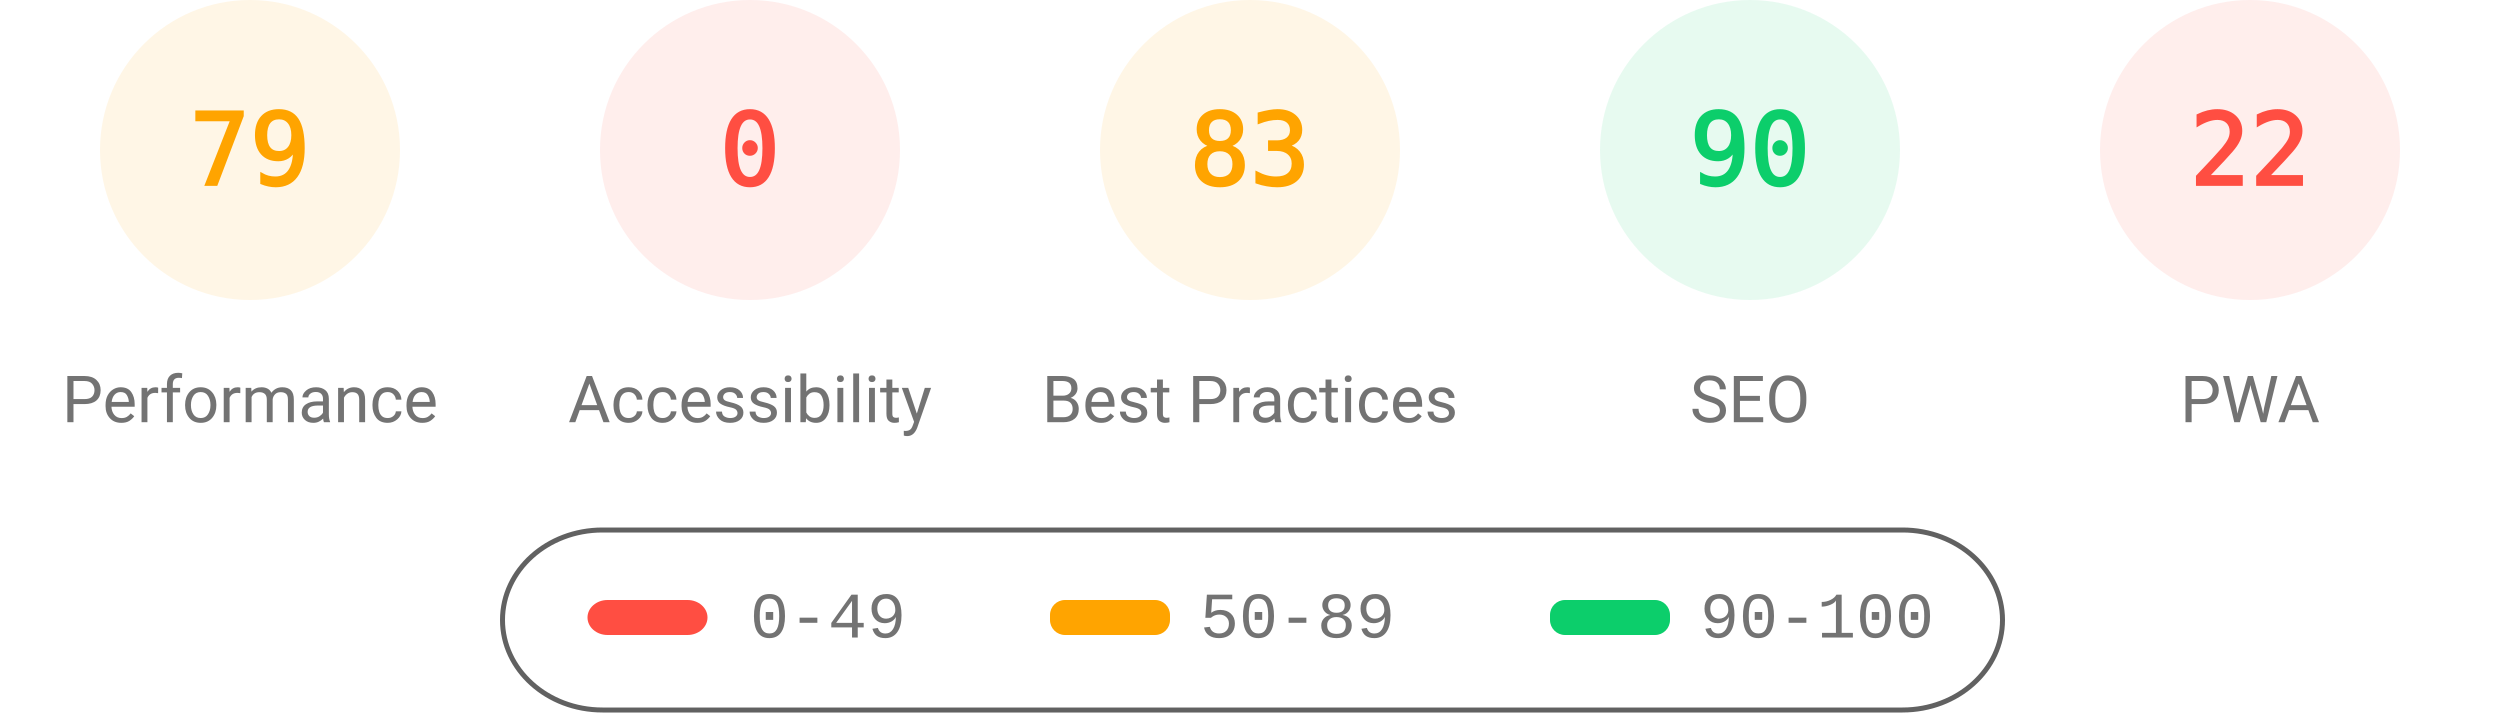
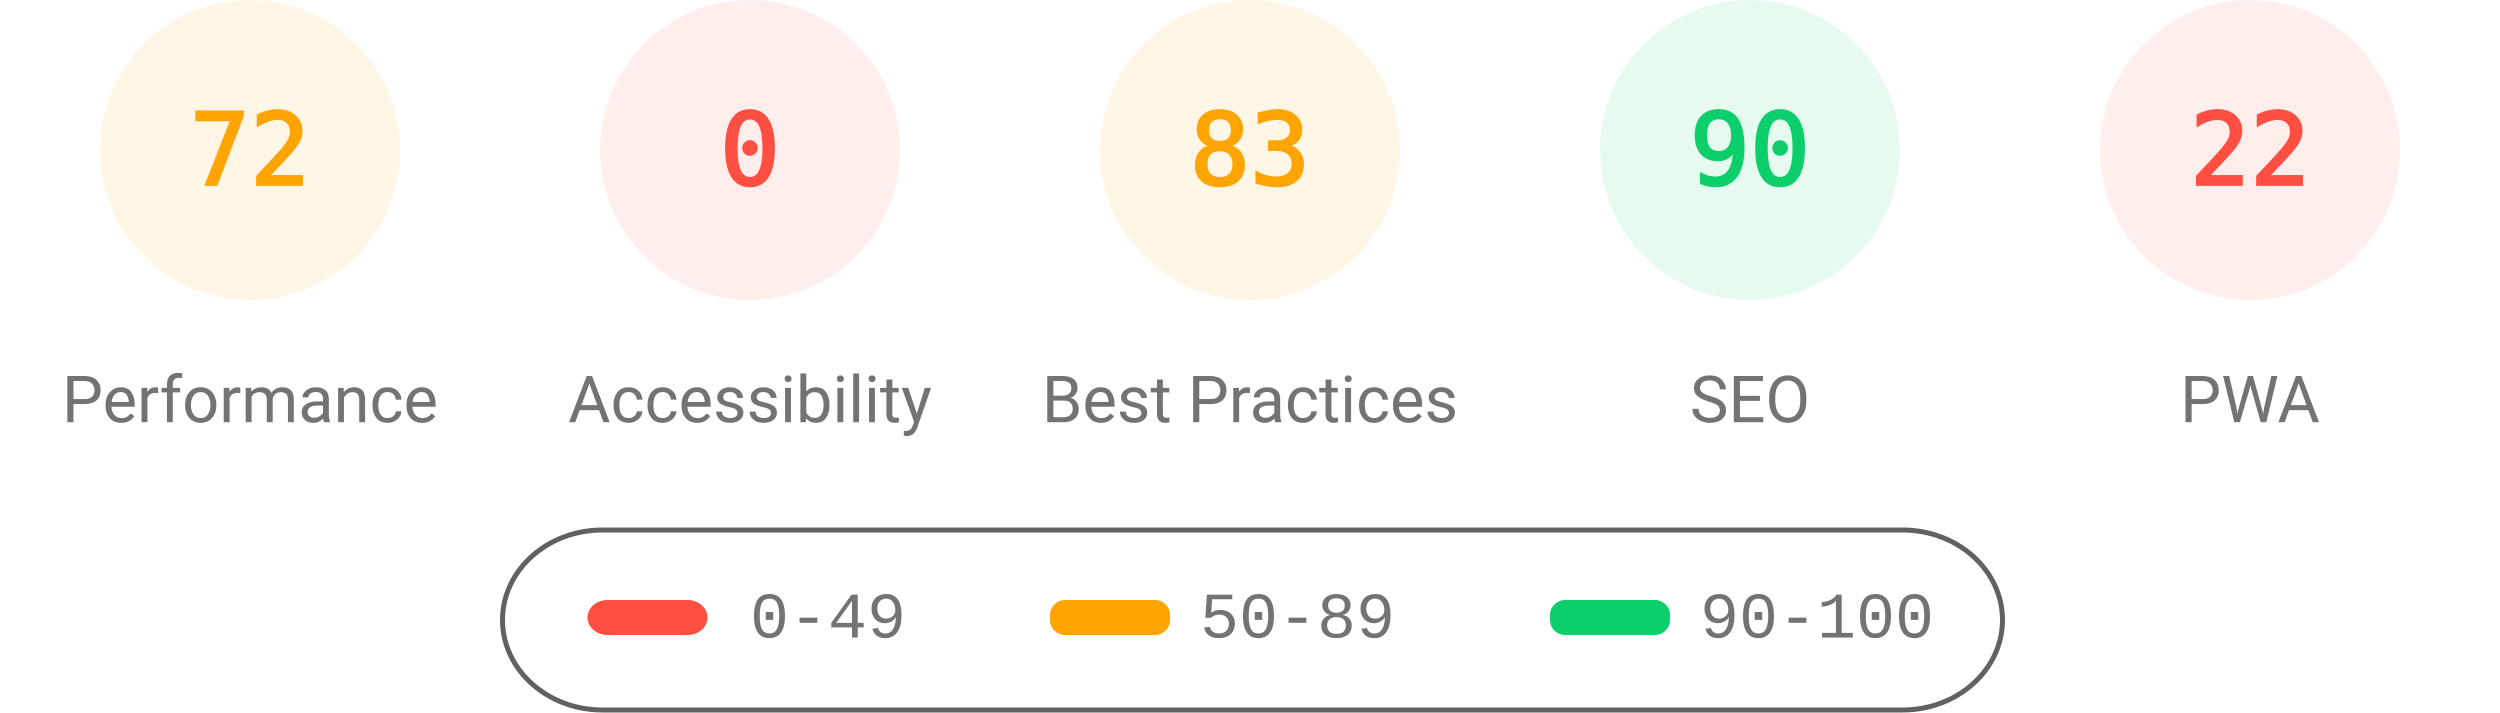
<svg xmlns="http://www.w3.org/2000/svg" fill="none" width="1000" height="285">
  <style>.gauge-base{opacity:.1}.gauge-arc{fill:none;animation-delay:250ms;stroke-linecap:round;transform:rotate(-90deg);transform-origin:100px 60px;animation:load-gauge 1s ease forwards}.guage-text{font-size:40px;font-family:monospace;text-align:center}.guage-red{color:#ff4e42;fill:#ff4e42;stroke:#ff4e42}.guage-orange{color:#ffa400;fill:#ffa400;stroke:#ffa400}.guage-green{color:#0cce6b;fill:#0cce6b;stroke:#0cce6b}.guage-undefined{color:#5c5c5c;fill:#5c5c5c;stroke:#5c5c5c}.guage-title{color:#737373;fill:#737373;stroke:none;font-size:26px;line-height:26px;font-family:Roboto,Halvetica,Arial,sans-serif}@keyframes load-gauge{from{stroke-dasharray:0 352.858}}</style>
  <svg class="guage-div guage-perf guage-orange" viewBox="0 0 200 200" width="200" height="200">
    <circle class="gauge-base" r="56" cx="100" cy="60" stroke-width="8" />
-     <circle class="gauge-arc guage-arc-1" r="56" cx="100" cy="60" stroke-width="8" style="stroke-dasharray:277.968,351.858" />
-     <text class="guage-text" x="100" y="60" alignment-baseline="central" dominant-baseline="central" text-anchor="middle">79</text>
+     <circle class="gauge-arc guage-arc-1" r="56" cx="100" cy="60" stroke-width="8" style="stroke-dasharray:253.338,351.858" />
+     <text class="guage-text" x="100" y="60" alignment-baseline="central" dominant-baseline="central" text-anchor="middle">72</text>
    <text class="guage-title" x="100" y="160" alignment-baseline="central" dominant-baseline="central" text-anchor="middle">Performance</text>
  </svg>
  <svg class="guage-div guage-acc guage-red" viewBox="0 0 200 200" width="200" height="200" x="200">
    <circle class="gauge-base" r="56" cx="100" cy="60" stroke-width="8" />
    <circle class="gauge-arc guage-arc-2" r="56" cx="100" cy="60" stroke-width="8" style="stroke-dasharray:0,351.858" />
    <text class="guage-text" x="100" y="60" alignment-baseline="central" dominant-baseline="central" text-anchor="middle">0</text>
    <text class="guage-title" x="100" y="160" alignment-baseline="central" dominant-baseline="central" text-anchor="middle">Accessibility</text>
  </svg>
  <svg class="guage-div guage-best guage-orange" viewBox="0 0 200 200" width="200" height="200" x="400">
    <circle class="gauge-base" r="56" cx="100" cy="60" stroke-width="8" />
    <circle class="gauge-arc guage-arc-3" r="56" cx="100" cy="60" stroke-width="8" style="stroke-dasharray:292.042,351.858" />
    <text class="guage-text" x="100" y="60" alignment-baseline="central" dominant-baseline="central" text-anchor="middle">83</text>
    <text class="guage-title" x="100" y="160" alignment-baseline="central" dominant-baseline="central" text-anchor="middle">Best Practices</text>
  </svg>
  <svg class="guage-div guage-seo guage-green" viewBox="0 0 200 200" width="200" height="200" x="600">
    <circle class="gauge-base" r="56" cx="100" cy="60" stroke-width="8" />
    <circle class="gauge-arc guage-arc-4" r="56" cx="100" cy="60" stroke-width="8" style="stroke-dasharray:316.672,351.858" />
    <text class="guage-text" x="100" y="60" alignment-baseline="central" dominant-baseline="central" text-anchor="middle">90</text>
    <text class="guage-title" x="100" y="160" alignment-baseline="central" dominant-baseline="central" text-anchor="middle">SEO</text>
  </svg>
  <svg class="guage-div guage-pwa guage-red" viewBox="0 0 200 200" width="200" height="200" x="800">
    <circle class="gauge-base" r="56" cx="100" cy="60" stroke-width="8" />
    <circle class="gauge-arc guage-arc-4" r="56" cx="100" cy="60" stroke-width="8" style="stroke-dasharray:77.409,351.858" />
    <text class="guage-text" x="100" y="60" alignment-baseline="central" dominant-baseline="central" text-anchor="middle">22</text>
    <text class="guage-title" x="100" y="160" alignment-baseline="central" dominant-baseline="central" text-anchor="middle">PWA</text>
  </svg>
  <svg width="604" height="76" x="200" y="210">
    <path fill="none" id="canvas_background" d="M-1-1h604v80H-1z" />
    <rect fill-opacity="0" stroke="#616161" stroke-width="2" rx="40" id="svg_2" height="72" width="600" y="2" x="1" fill="#000" />
    <rect stroke="#000" rx="8" id="svg_3" height="14" width="48" y="30" x="35" stroke-opacity="null" stroke-width="0" fill="#ff4e42" />
    <rect stroke="#000" rx="6" id="svg_4" height="14" width="48" y="30" x="220" stroke-opacity="null" stroke-width="0" fill="#ffa400" />
    <rect stroke="#000" rx="6" id="svg_5" height="14" width="48" y="30" x="420" stroke-opacity="null" stroke-width="0" fill="#0cce6b" />
    <text xml:space="preserve" text-anchor="start" font-family="'Courier New', Courier, monospace" font-size="26" id="svg_6" y="45" x="100" stroke-opacity="null" stroke-width="0" stroke="#000" fill="#737373">0-49</text>
    <text xml:space="preserve" text-anchor="start" font-family="'Courier New', Courier, monospace" font-size="26" id="svg_7" y="45" x="280" stroke-opacity="null" stroke-width="0" stroke="#000" fill="#737373">50-89</text>
    <text xml:space="preserve" text-anchor="start" font-family="'Courier New', Courier, monospace" font-size="26" id="svg_8" y="45" x="480" stroke-opacity="null" stroke-width="0" stroke="#000" fill="#737373">90-100</text>
  </svg>
</svg>
